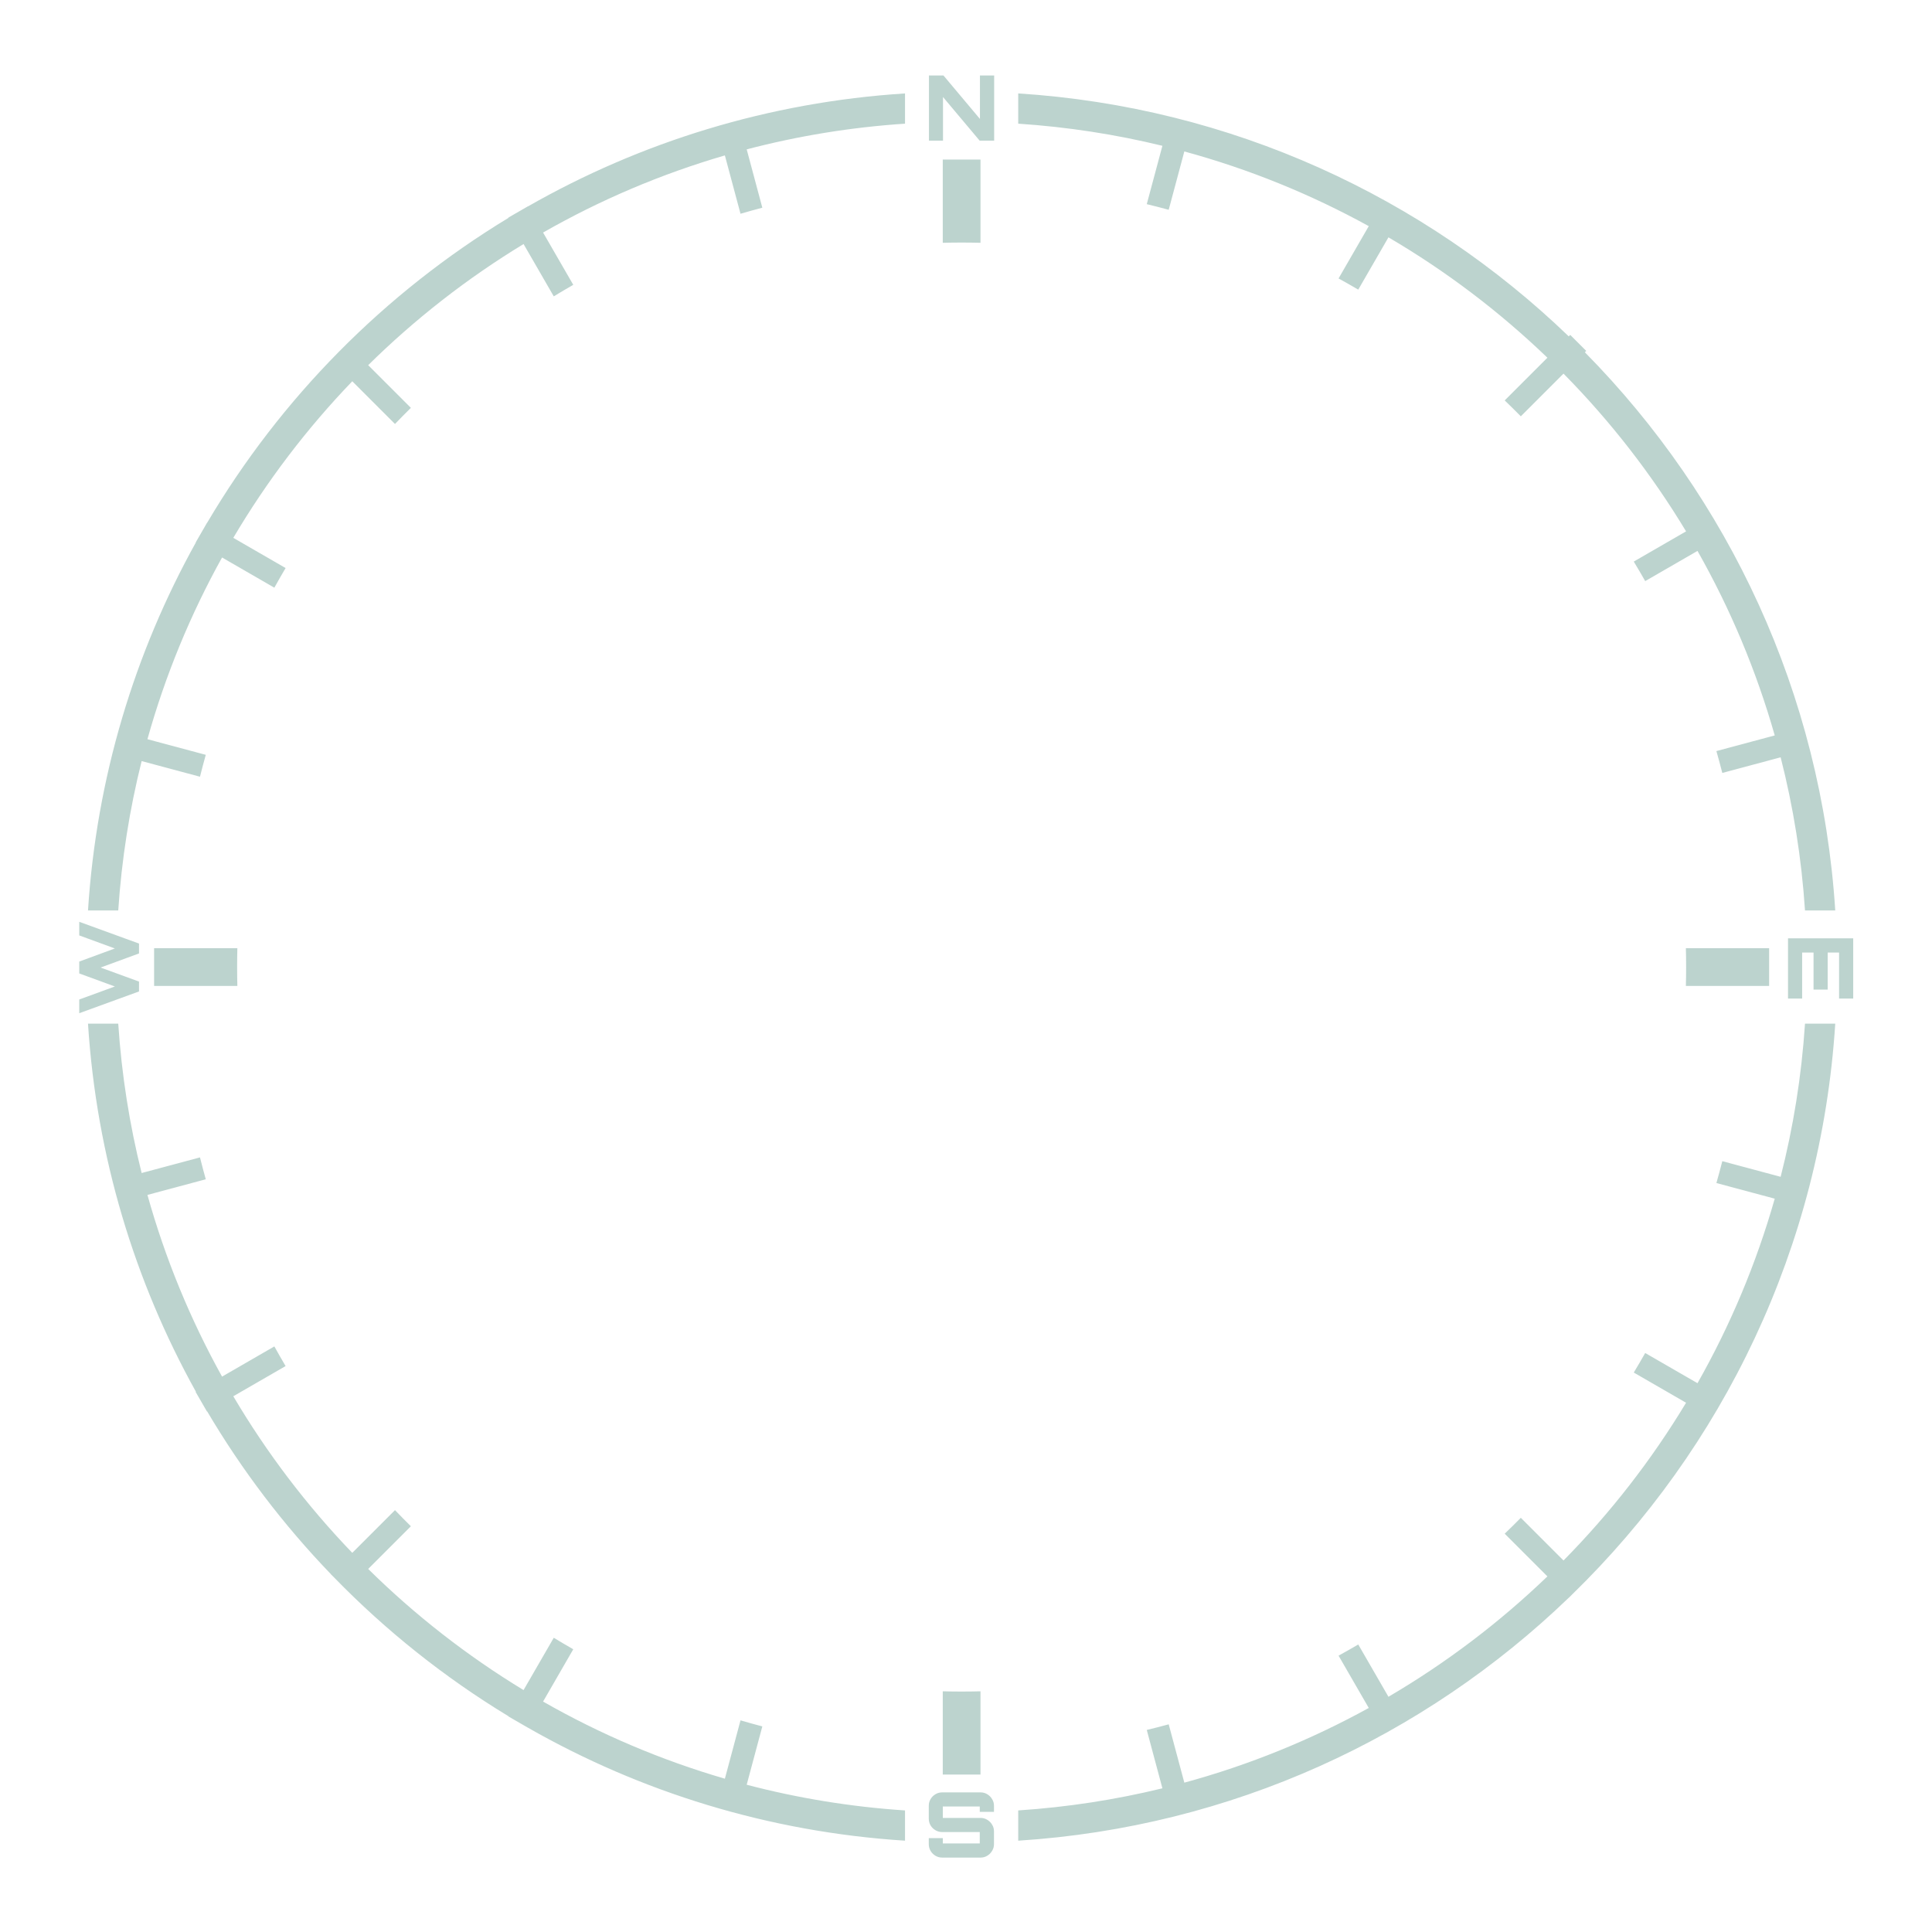
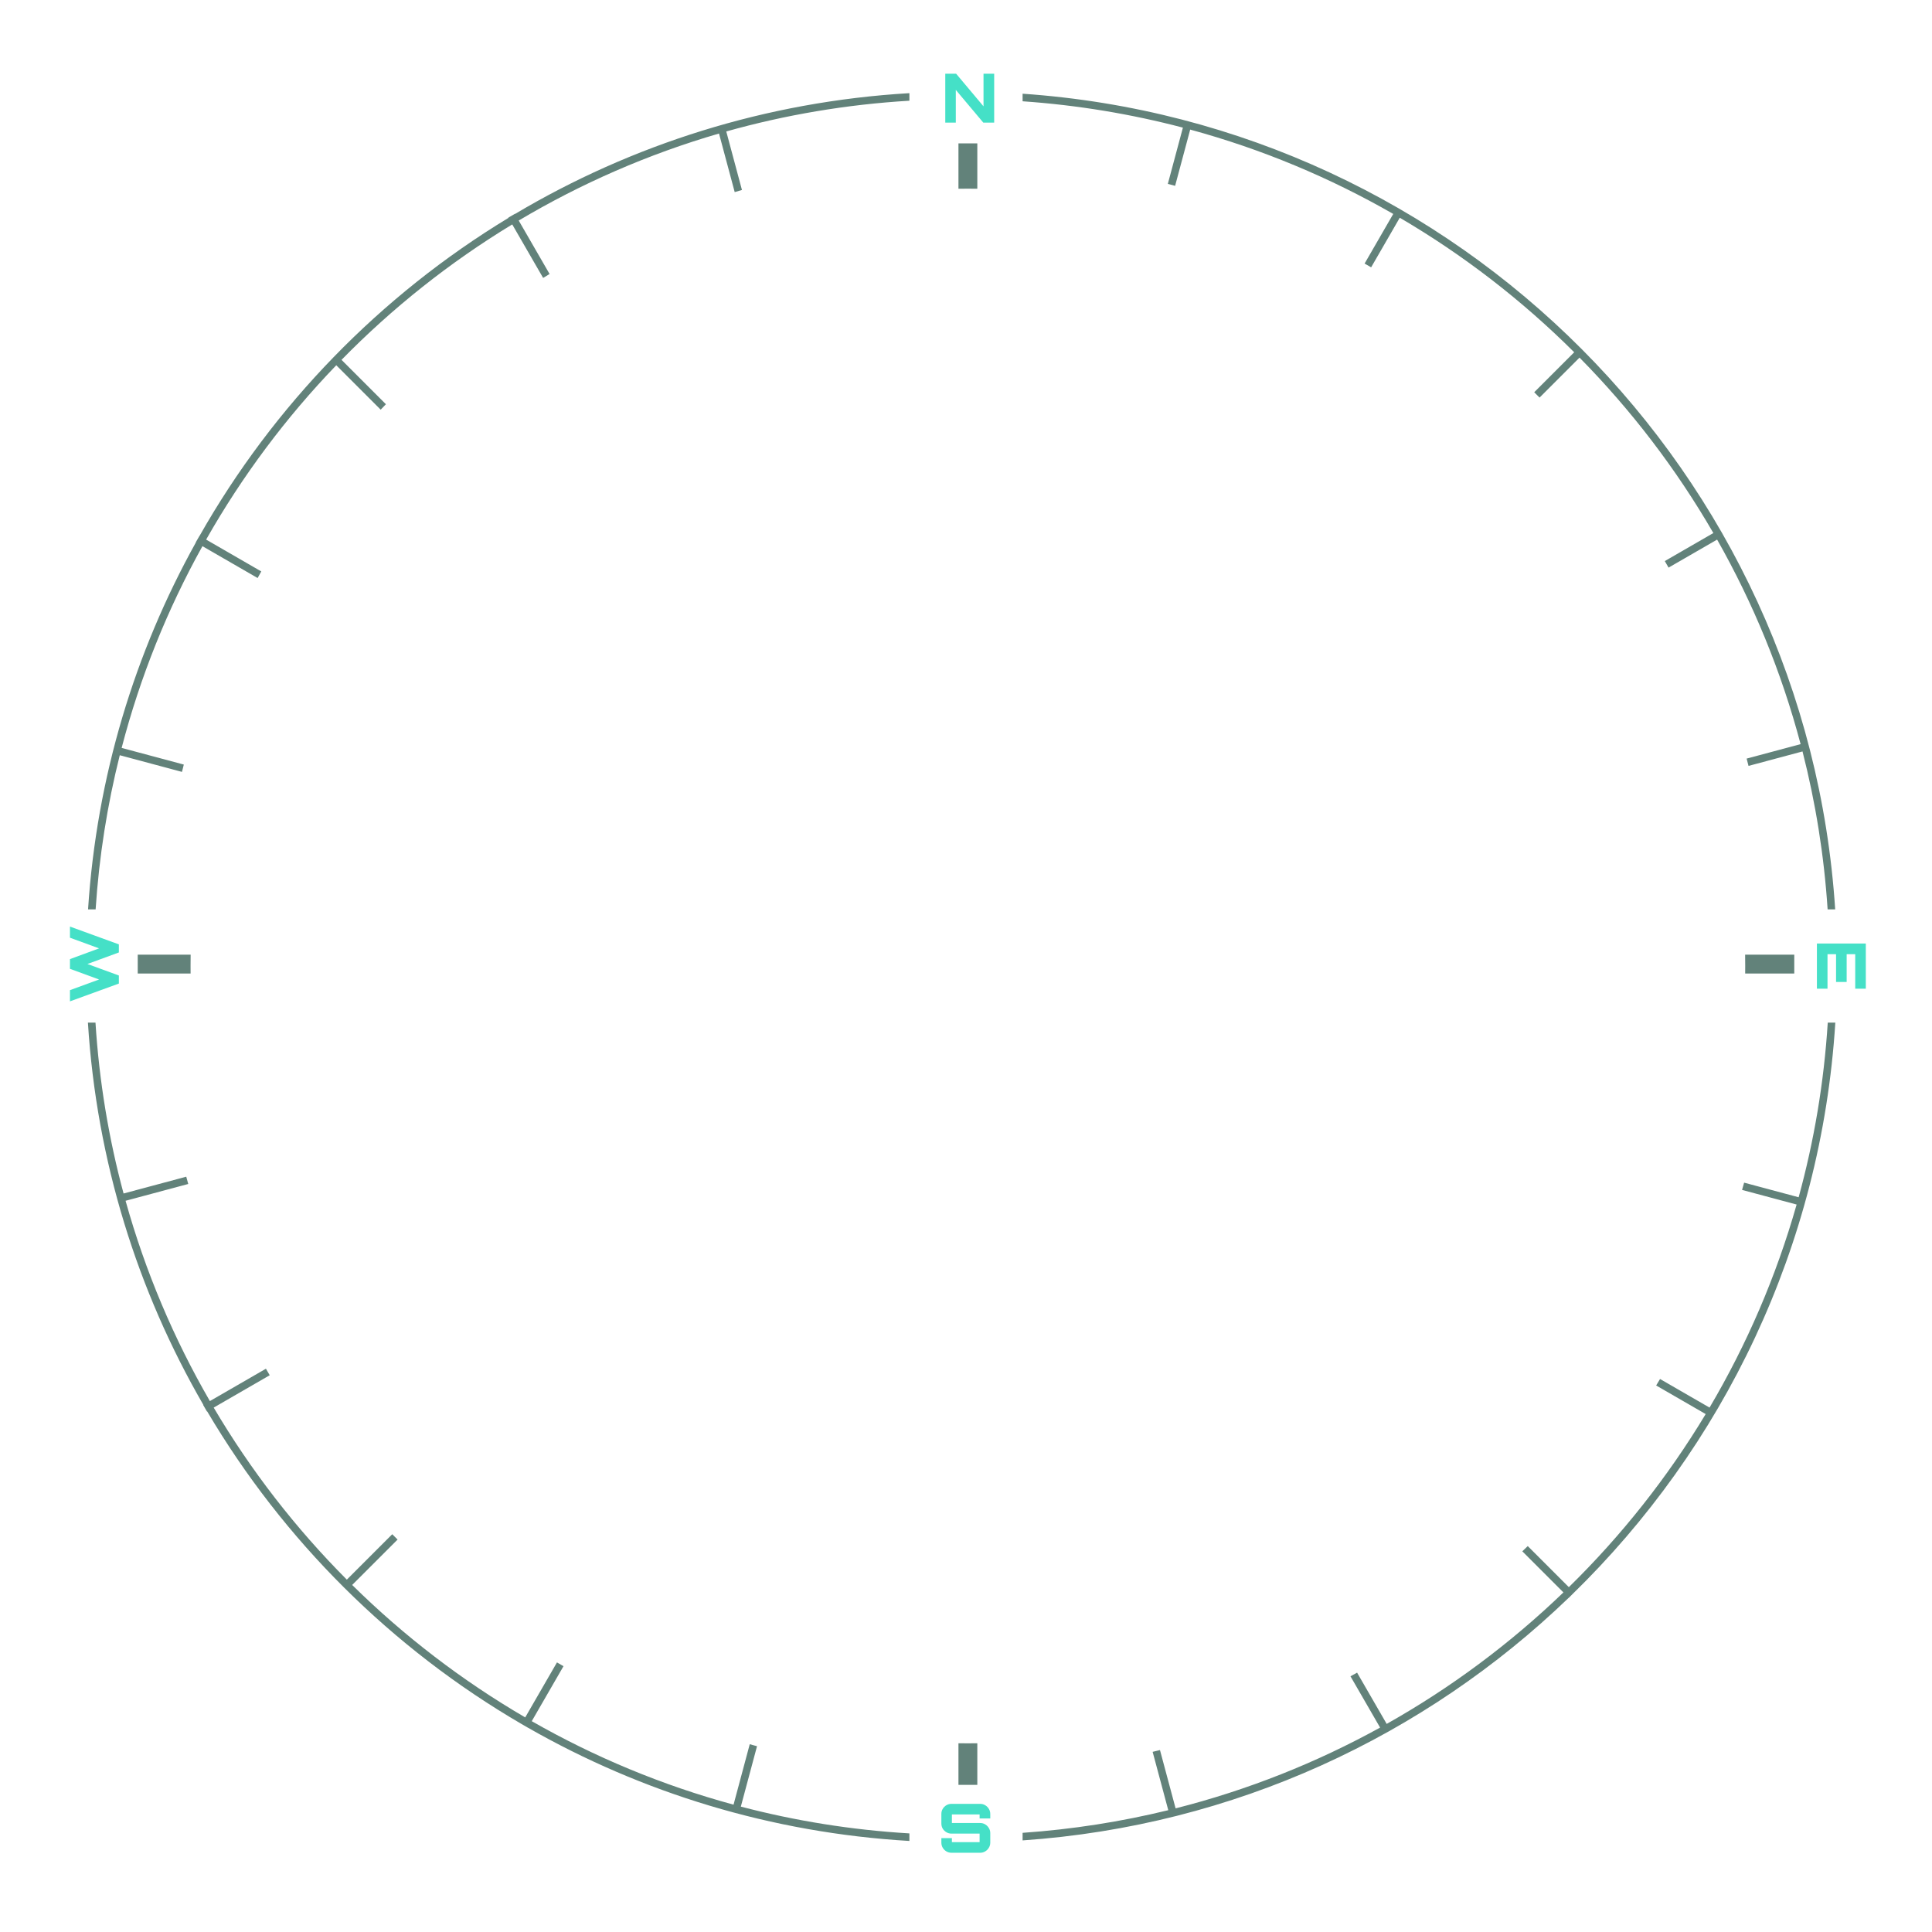
- <svg xmlns="http://www.w3.org/2000/svg" width="512" height="512" viewBox="0 0 512 512" fill="none">
-   <path d="M259.864 475C260.504 475 261.088 475.161 261.616 475.48C262.16 475.8 262.592 476.232 262.912 476.776C263.248 477.304 263.416 477.897 263.416 478.553V480.16H259.647V478.744H249.855V481.769H259.864C260.504 481.769 261.088 481.928 261.616 482.248C262.16 482.568 262.592 483 262.912 483.544C263.248 484.072 263.416 484.664 263.416 485.32V488.729C263.416 489.368 263.248 489.96 262.912 490.504C262.592 491.048 262.16 491.48 261.616 491.8C261.088 492.12 260.504 492.28 259.864 492.28H249.688C249.048 492.28 248.456 492.12 247.912 491.8C247.368 491.48 246.936 491.048 246.616 490.504C246.296 489.96 246.136 489.368 246.136 488.729V487.12H249.855V488.536H259.647V485.513H249.688C249.048 485.513 248.456 485.352 247.912 485.032C247.368 484.712 246.936 484.289 246.616 483.761C246.296 483.217 246.136 482.616 246.136 481.96V478.553C246.136 477.897 246.296 477.304 246.616 476.776C246.936 476.232 247.368 475.8 247.912 475.48C248.456 475.161 249.048 475 249.688 475H259.864ZM486.36 271.28C482.58 330.52 456.568 383.713 416.576 422.608L415.751 423.434L415.737 423.42C377.39 460.344 326.367 484.194 269.84 487.801V479.782C282.915 478.918 295.683 476.934 308.05 473.921L303.906 458.458C305.855 457.987 307.792 457.488 309.719 456.963L313.86 472.422C331.065 467.735 347.446 461.049 362.737 452.628L354.733 438.766C356.488 437.803 358.228 436.816 359.952 435.805L367.953 449.663C383.246 440.699 397.381 429.972 410.079 417.762L398.762 406.444C400.205 405.06 401.629 403.655 403.032 402.23L414.348 413.546C426.742 400.976 437.662 386.948 446.826 371.742L432.965 363.739C433.999 362.029 435.009 360.303 435.995 358.561L449.854 366.562C458.51 351.289 465.423 334.898 470.324 317.66L454.863 313.518C455.412 311.598 455.933 309.667 456.427 307.725L471.888 311.867C475.234 298.762 477.424 285.195 478.344 271.28H486.36ZM31.336 271.28C32.232 284.84 34.334 298.07 37.537 310.864L52.998 306.722C53.482 308.666 53.995 310.599 54.533 312.521L39.073 316.664C43.806 333.611 50.482 349.748 58.846 364.818L72.707 356.815C73.676 358.567 74.668 360.303 75.686 362.023L61.827 370.024C70.716 385.075 81.315 398.995 93.356 411.519L104.674 400.201C106.058 401.645 107.464 403.069 108.89 404.473L97.573 415.789C109.97 428.013 123.785 438.802 138.749 447.888L146.753 434.025C148.46 435.066 150.183 436.081 151.922 437.073L143.92 450.933C158.973 459.529 175.12 466.43 192.1 471.374L196.243 455.911C198.159 456.473 200.086 457.007 202.024 457.515L197.882 472.974C211.411 476.52 225.439 478.831 239.84 479.783V487.799C203.65 485.489 169.716 474.885 139.92 457.862L139.918 457.866L134.722 454.866L134.748 454.818C117.806 444.548 102.283 432.171 88.544 418.05L87.686 417.191L87.699 417.177C75.166 404.16 64.138 389.683 54.898 374.025L54.84 374.06L51.84 368.864L51.916 368.819C35.678 339.602 25.569 306.51 23.321 271.28H31.336ZM259.84 470.28H249.84V448.216C251.501 448.258 253.168 448.28 254.84 448.28C256.512 448.28 258.178 448.258 259.84 448.216V470.28ZM36.84 250.053V252.67L26.654 256.41L36.84 260.128V262.746L21 268.511V264.88L30.438 261.427L21 257.973V254.826L30.438 251.351L21 247.896V244.288L36.84 250.053ZM491.12 264.632H487.376V252.44H484.352V262.256H480.607V252.44H477.584V264.632H473.84V248.672H491.12V264.632ZM62.903 251.28C62.861 252.942 62.84 254.609 62.84 256.28C62.84 257.952 62.861 259.619 62.903 261.28H40.84V251.28H62.903ZM468.84 261.28H446.776C446.819 259.619 446.84 257.952 446.84 256.28C446.84 254.609 446.819 252.942 446.776 251.28H468.84V261.28ZM239.84 32.775C225.44 33.727 211.412 36.04 197.883 39.586L202.024 55.045C200.086 55.552 198.158 56.087 196.242 56.648L192.099 41.185C175.119 46.13 158.974 53.031 143.921 61.627L151.922 75.485C150.183 76.477 148.46 77.494 146.753 78.534L138.75 64.672C123.786 73.758 109.97 84.547 97.573 96.772L108.889 108.087C107.464 109.49 106.059 110.914 104.675 112.357L93.357 101.04C81.315 113.563 70.716 127.484 61.827 142.535L75.686 150.536C74.668 152.256 73.676 153.993 72.707 155.744L58.846 147.741C50.482 162.812 43.806 178.948 39.073 195.896L54.533 200.038C53.995 201.961 53.482 203.894 52.998 205.839L37.537 201.696C34.334 214.49 32.232 227.72 31.336 241.28H23.321C25.569 206.05 35.677 172.958 51.916 143.74L51.877 143.718L54.877 138.522L54.898 138.534C74.421 105.454 101.919 77.641 134.748 57.741L134.71 57.674L139.906 54.674L139.92 54.697C169.716 37.674 203.65 27.069 239.84 24.76V32.775ZM269.84 24.758C326.367 28.365 377.389 52.216 415.736 89.14L416.125 88.752L420.368 92.995L420.006 93.356C458.053 131.924 482.689 183.751 486.36 241.28H478.344C477.424 227.365 475.234 213.798 471.888 200.692L456.427 204.835C455.933 202.893 455.412 200.962 454.863 199.042L470.324 194.898C465.423 177.661 458.51 161.27 449.854 145.997L435.995 153.998C435.01 152.256 433.999 150.53 432.965 148.82L446.826 140.817C437.662 125.612 426.743 111.584 414.349 99.014L403.032 110.33C401.628 108.905 400.205 107.499 398.761 106.114L410.078 94.797C397.38 82.587 383.246 71.861 367.953 62.897L359.952 76.755C358.228 75.743 356.488 74.757 354.733 73.794L362.737 59.931C347.446 51.51 331.065 44.825 313.86 40.138L309.718 55.597C307.792 55.071 305.854 54.573 303.906 54.102L308.05 38.639C295.683 35.626 282.915 33.641 269.84 32.776V24.758ZM259.84 64.344C258.178 64.301 256.512 64.28 254.84 64.28C253.168 64.28 251.501 64.301 249.84 64.344V42.28H259.84V64.344ZM259.696 31.52V20H263.464V37.28H259.624L249.904 25.712V37.28H246.184V20H250.023L259.696 31.52Z" fill="#BCD3CE" />
+ <svg xmlns="http://www.w3.org/2000/svg" width="1024" height="1024" viewBox="0 0 1024 1024" fill="none">
+   <path d="M50.608 542C52.575 573.135 57.639 603.429 65.495 632.577L98.717 623.676C99.064 624.964 99.418 626.249 99.776 627.532L66.553 636.435C77.026 673.978 92.142 709.585 111.243 742.598L140.942 725.45C141.609 726.606 142.28 727.758 142.957 728.906L113.261 746.052C132.93 779.374 156.681 809.999 183.825 837.241L207.896 813.171C208.835 814.118 209.778 815.061 210.725 816L186.661 840.063C214.083 867.112 244.884 890.742 278.375 910.263L295.207 881.109C296.356 881.786 297.507 882.457 298.663 883.123L281.841 912.26C315.112 931.266 350.985 946.239 388.794 956.51L397.377 924.478C398.661 924.834 399.948 925.182 401.237 925.526L392.659 957.541C421.436 965.088 451.313 969.918 482 971.74V975.747C408.75 971.437 340.068 950.134 279.84 915.725L279.836 915.733L276.372 913.733L276.375 913.728C207.678 873.689 150.198 816.51 109.796 748.052L109.679 748.12L107.679 744.656L107.778 744.598C72.905 684.326 51.2 615.482 46.599 542H50.608ZM972.757 542C965.325 660.705 913.261 767.306 833.149 845.219L831.501 846.867L831.474 846.84C755.304 920.182 654.13 967.735 542 975.45V971.439C568.412 969.606 594.211 965.545 619.208 959.439L610.921 928.51C612.22 928.202 613.516 927.888 614.811 927.569L623.091 958.472C661.358 948.769 697.713 934.272 731.478 915.653L715.78 888.466C716.953 887.83 718.122 887.188 719.288 886.541L734.971 913.704C769.138 894.474 800.601 871.006 828.646 844.012L806.86 822.227C807.827 821.308 808.789 820.384 809.747 819.456L831.516 841.225C859.392 813.924 883.808 783.105 904.049 749.487L877.795 734.329C878.488 733.19 879.176 732.048 879.859 730.902L906.098 746.052C925.811 712.655 941.425 676.551 952.246 638.43L923.329 630.681C923.698 629.4 924.062 628.117 924.419 626.831L953.319 634.575C961.486 604.814 966.738 573.847 968.75 542H972.757ZM518 946H508V923.969C509.664 923.989 511.331 924 513 924C514.669 924 516.336 923.989 518 923.969V946ZM101.045 506C101.016 507.997 101 509.997 101 512C101 513.335 101.009 514.668 101.021 516H73V506H101.045ZM951 516H924.979C924.991 514.668 925 513.335 925 512C925 509.997 924.984 507.997 924.955 506H951V516ZM482 53.382C448.559 55.367 416.08 60.923 384.938 69.677L393.249 100.689C391.966 101.059 390.686 101.434 389.408 101.815L381.091 70.773C343.493 81.698 307.883 97.295 274.929 116.889L291.289 145.225C290.146 145.914 289.006 146.605 287.87 147.305L271.498 118.947C238.367 139.038 207.976 163.195 181.016 190.725L204.543 214.252C203.615 215.21 202.691 216.172 201.772 217.139L178.228 193.594C151.569 221.289 128.348 252.318 109.253 285.993L138.484 302.87C137.832 304.033 137.186 305.199 136.544 306.368L107.297 289.482C88.785 322.803 74.292 358.663 64.472 396.409L97.423 405.239C97.091 406.53 96.767 407.823 96.447 409.118L63.48 400.284C56.856 426.691 52.517 454.004 50.682 482H46.671C51.239 411.75 71.44 345.762 103.831 287.481L103.753 287.437L105.753 283.973L105.788 283.993C145.037 214.787 201.561 156.664 269.497 115.482L269.42 115.348L272.885 113.348L272.929 113.424C334.792 76.65 405.933 53.85 482 49.375V53.382ZM542 49.671C773.09 65.571 957.646 250.675 972.687 482H968.678C966.795 453.294 962.279 425.307 955.369 398.277L926.756 405.944C926.426 404.652 926.091 403.361 925.75 402.073L954.362 394.406C944.204 356.076 929.223 319.708 910.105 285.993L884.374 300.849C883.715 299.689 883.05 298.534 882.381 297.381L908.115 282.522C888.454 248.541 864.571 217.308 837.183 189.542L816 210.725C815.061 209.778 814.118 208.835 813.171 207.896L834.36 186.706C806.775 159.219 775.719 135.213 741.908 115.4L726.732 141.685C725.58 141.015 724.424 140.351 723.265 139.691L738.449 113.392C704.993 94.176 668.892 79.047 630.827 68.683L622.84 98.493C621.552 98.149 620.263 97.808 618.971 97.476L626.963 67.647C599.557 60.443 571.153 55.704 542 53.681V49.671ZM518 100.03C516.336 100.01 514.669 100 513 100C511.331 100 509.664 100.01 508 100.03V76H518V100.03Z" fill="#62827A" />
+   <path d="M501.016 65V39.08H506.776L521.284 56.36V39.08H526.936V65H521.176L506.596 47.648V65H501.016Z" fill="#45E0C7" />
+   <path d="M504.272 982C503.312 982 502.424 981.76 501.608 981.28C500.792 980.8 500.144 980.152 499.664 979.336C499.184 978.52 498.944 977.632 498.944 976.672V974.26H504.524V976.384H519.212V971.848H504.272C503.312 971.848 502.424 971.608 501.608 971.128C500.792 970.648 500.144 970.012 499.664 969.22C499.184 968.404 498.944 967.504 498.944 966.52V961.408C498.944 960.424 499.184 959.536 499.664 958.744C500.144 957.928 500.792 957.28 501.608 956.8C502.424 956.32 503.312 956.08 504.272 956.08H519.536C520.496 956.08 521.372 956.32 522.164 956.8C522.98 957.28 523.628 957.928 524.108 958.744C524.612 959.536 524.864 960.424 524.864 961.408V963.82H519.212V961.696H504.524V966.232H519.536C520.496 966.232 521.372 966.472 522.164 966.952C522.98 967.432 523.628 968.08 524.108 968.896C524.612 969.688 524.864 970.576 524.864 971.56V976.672C524.864 977.632 524.612 978.52 524.108 979.336C523.628 980.152 522.98 980.8 522.164 981.28C521.372 981.76 520.496 982 519.536 982H504.272Z" fill="#45E0C7" />
+   <path d="M963 500.088H988.92V524.028H983.304V505.74H978.768V520.464H973.152V505.74H968.616V524.028H963V500.088Z" fill="#45E0C7" />
+   <path d="M63 521.308L37.08 530.74V524.8L52.524 519.148L37.08 513.496V508.348L52.524 502.66L37.08 497.008V491.104L63 500.536V504.82L46.332 510.94L63 517.024V521.308Z" fill="#45E0C7" />
</svg>
